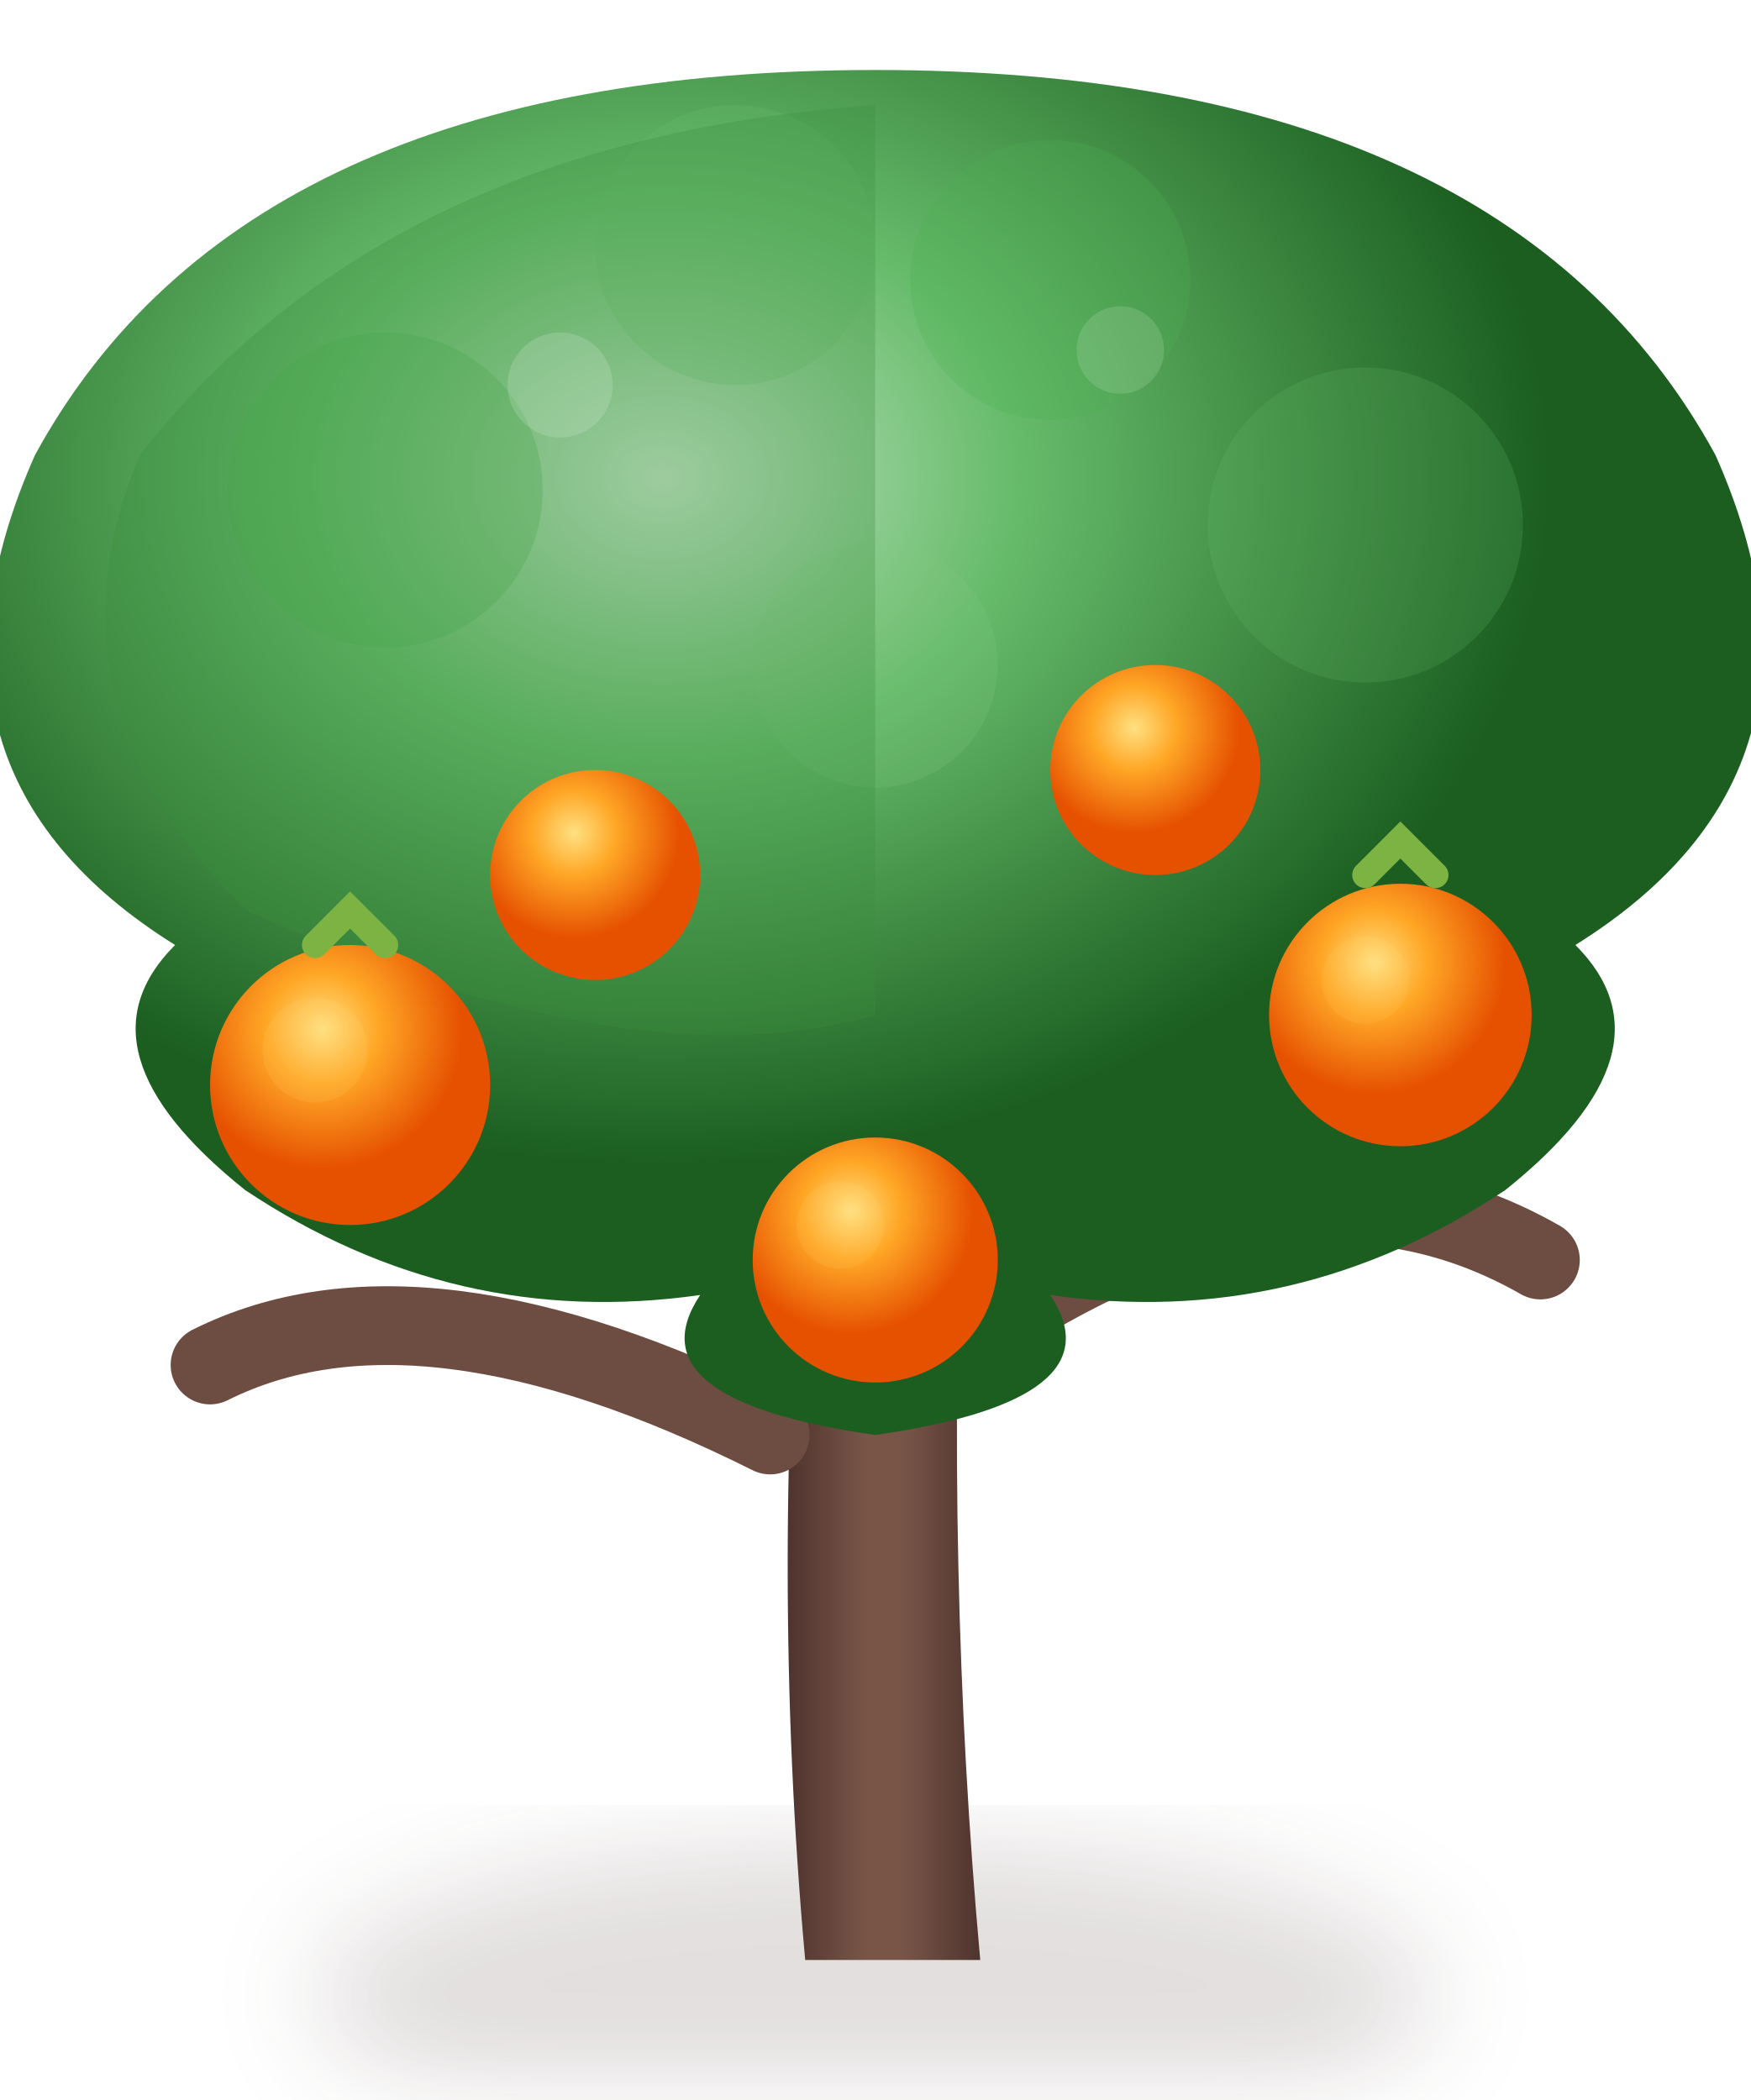
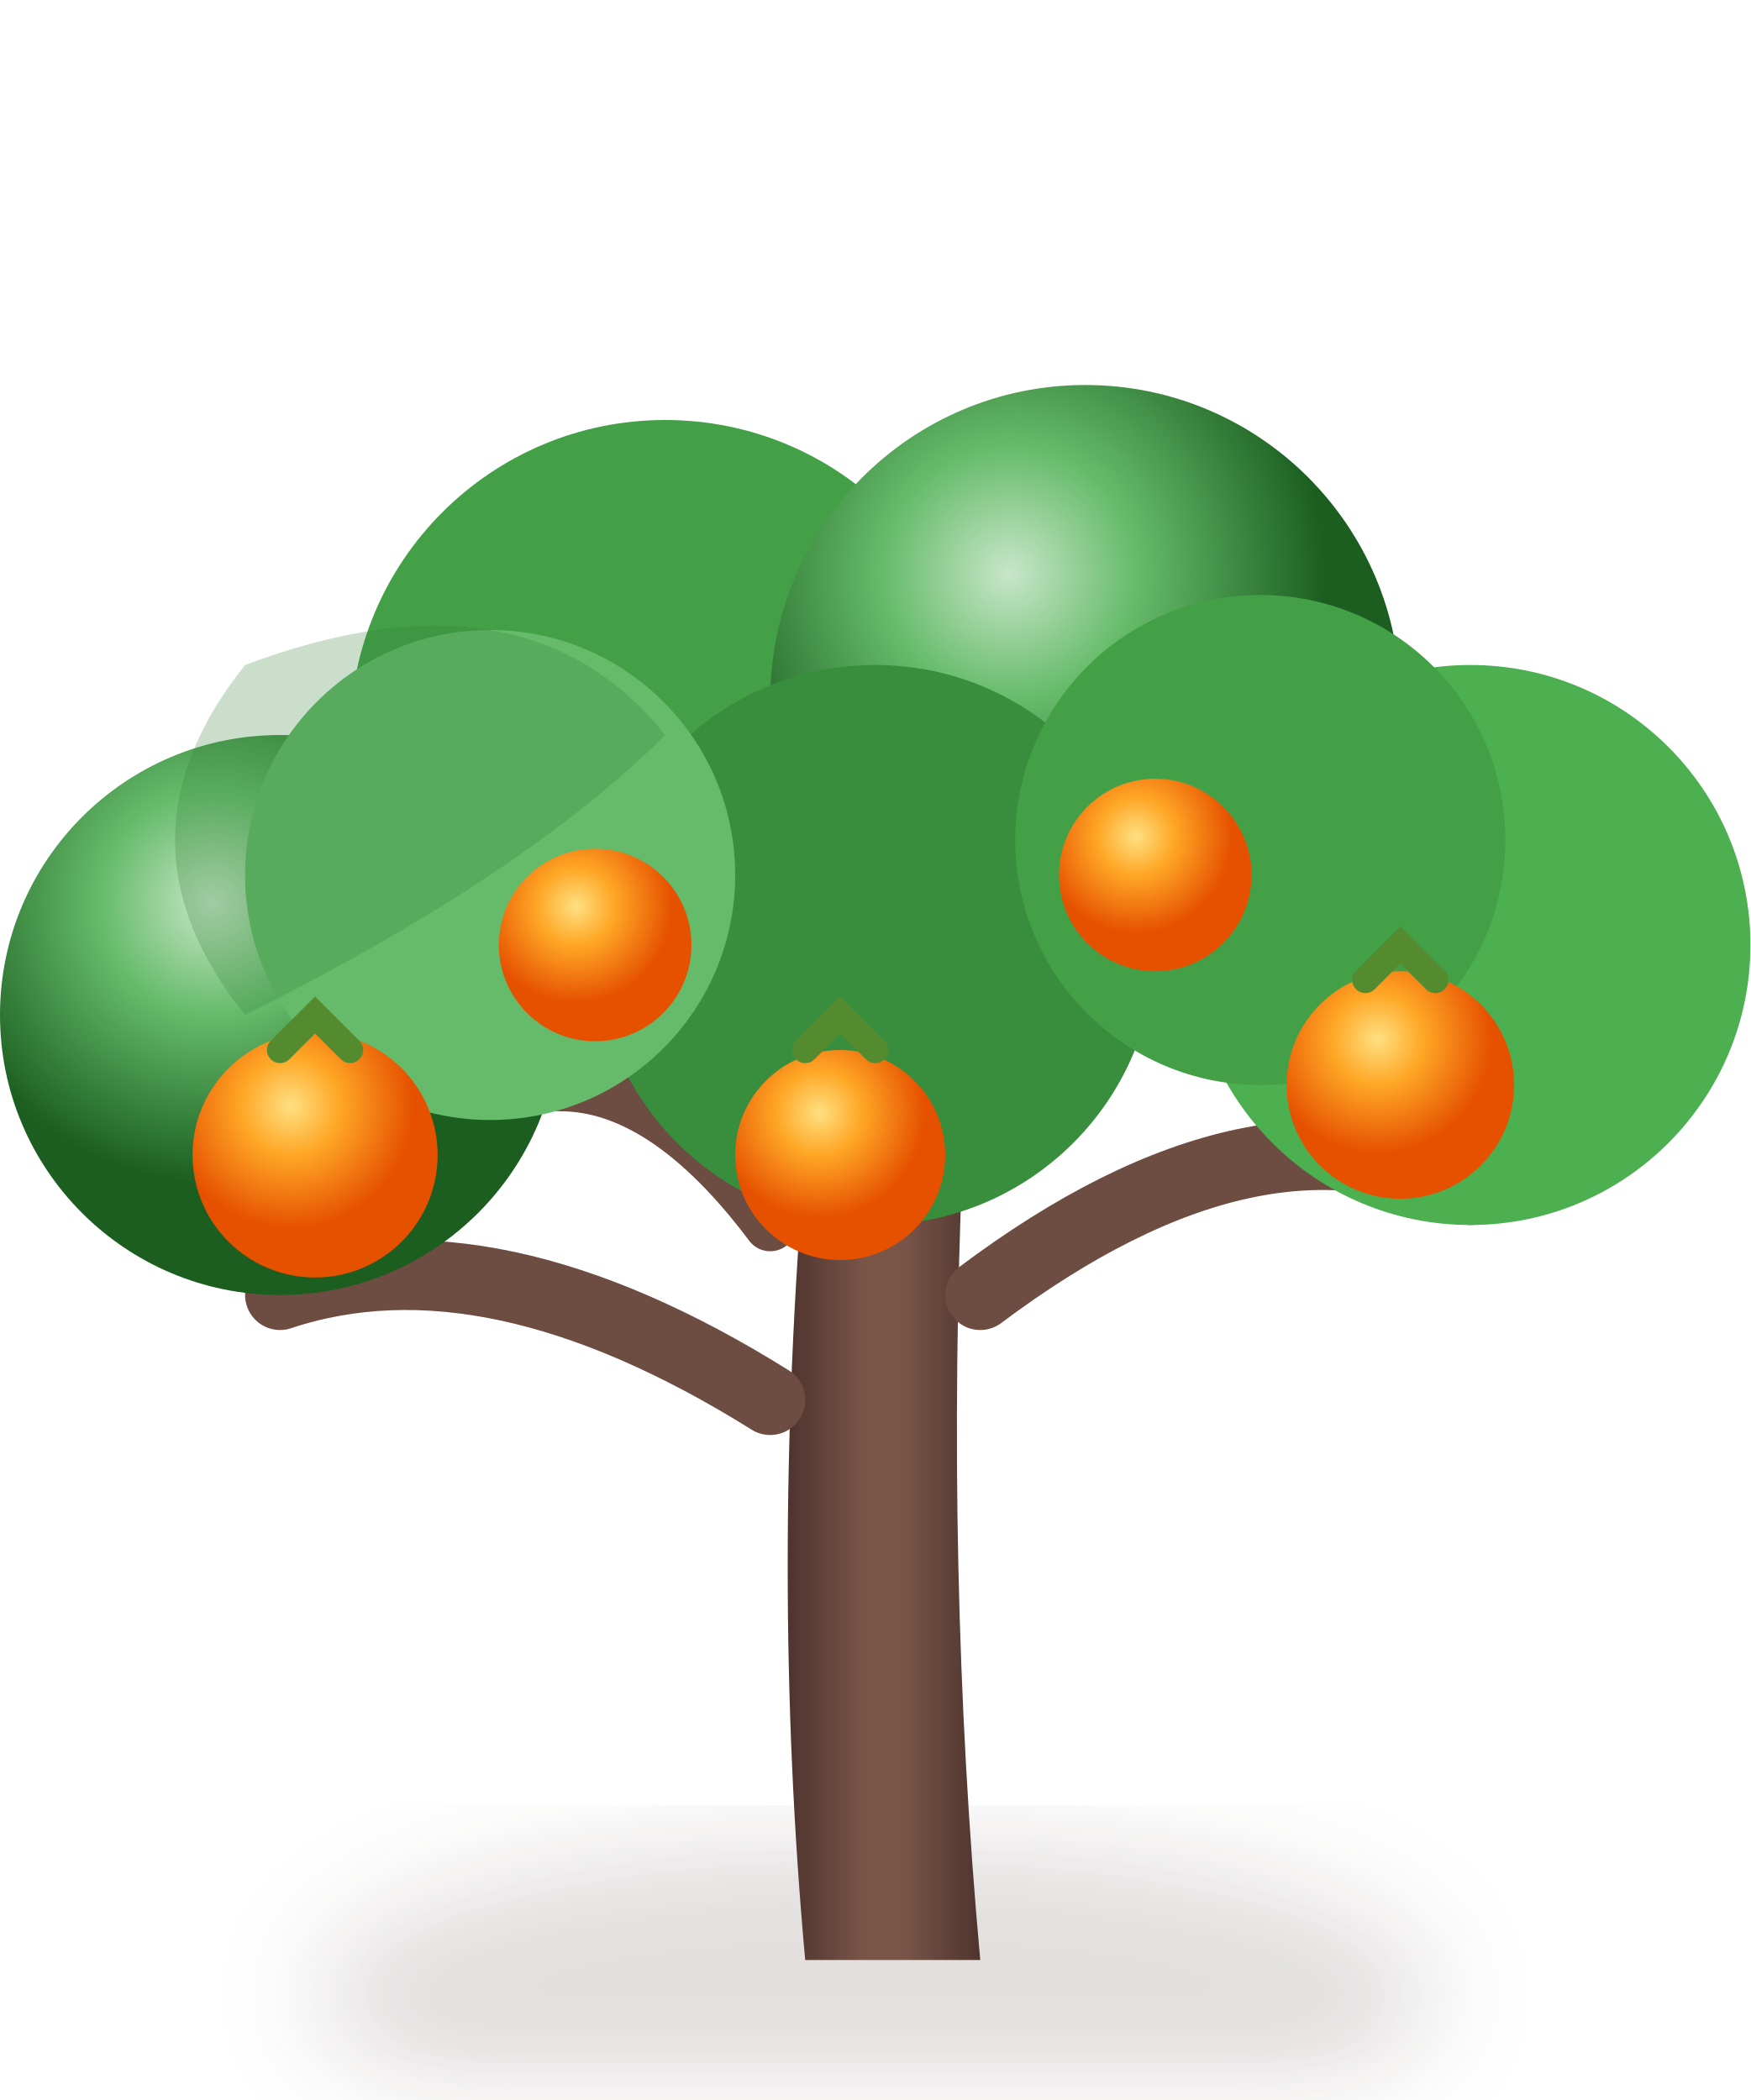
<svg xmlns="http://www.w3.org/2000/svg" viewBox="0 0 100 120">
  <defs>
    <radialGradient id="cG" cx="38%" cy="30%">
      <stop offset="0%" stop-color="#C8E6C9" />
      <stop offset="40%" stop-color="#66BB6A" />
      <stop offset="100%" stop-color="#1B5E20" />
    </radialGradient>
    <linearGradient id="tG" x1="0" y1="0" x2="1" y2="0">
      <stop offset="0%" stop-color="#4E342E" />
      <stop offset="40%" stop-color="#795548" />
      <stop offset="60%" stop-color="#795548" />
      <stop offset="100%" stop-color="#4E342E" />
    </linearGradient>
    <radialGradient id="oG" cx="40%" cy="30%">
      <stop offset="0%" stop-color="#FFE082" />
      <stop offset="40%" stop-color="#FFA726" />
      <stop offset="100%" stop-color="#E65100" />
    </radialGradient>
    <filter id="s">
      <feGaussianBlur stdDeviation="3" />
    </filter>
  </defs>
  <ellipse cx="50" cy="114" rx="32" ry="9" fill="#3E2723" opacity="0.15" filter="url(#s)" />
  <path d="M46 112 Q44 90 46 66 Q48 64 52 64 Q54 64 55 66 Q54 90 56 112Z" fill="url(#tG)" />
-   <path d="M44 82 Q24 72 12 78" stroke="#6D4C41" stroke-width="4.5" fill="none" stroke-linecap="round" />
-   <path d="M56 76 Q74 64 88 72" stroke="#6D4C41" stroke-width="4.5" fill="none" stroke-linecap="round" />
-   <path d="M44 70 Q38 62 32 64" stroke="#6D4C41" stroke-width="3" fill="none" stroke-linecap="round" />
-   <path d="M50 4 Q14 4 2 26 Q-6 44 10 54 Q4 60 14 68 Q26 76 40 74 Q36 80 50 82 Q64 80 60 74 Q74 76 86 68 Q96 60 90 54 Q106 44 98 26 Q86 4 50 4Z" fill="url(#cG)" />
-   <circle cx="22" cy="28" r="9" fill="#4CAF50" opacity="0.3" />
-   <circle cx="42" cy="14" r="8" fill="#66BB6A" opacity="0.25" />
-   <circle cx="60" cy="16" r="8" fill="#4CAF50" opacity="0.25" />
-   <circle cx="78" cy="30" r="9" fill="#66BB6A" opacity="0.2" />
-   <circle cx="50" cy="38" r="7" fill="#81C784" opacity="0.2" />
-   <path d="M50 6 Q22 8 8 26 Q2 40 14 52 Q36 62 50 58 Q50 30 50 6Z" fill="#388E3C" opacity="0.3" />
-   <circle cx="20" cy="62" r="8" fill="url(#oG)" />
-   <circle cx="18" cy="60" r="3" fill="#FFE082" opacity="0.12" />
-   <path d="M18 54 L20 52 L22 54" stroke="#7CB342" stroke-width="1.5" fill="none" stroke-linecap="round" />
-   <circle cx="80" cy="58" r="7.5" fill="url(#oG)" />
-   <circle cx="78" cy="56" r="2.5" fill="#FFE082" opacity="0.1" />
-   <path d="M78 50 L80 48 L82 50" stroke="#7CB342" stroke-width="1.5" fill="none" stroke-linecap="round" />
-   <circle cx="50" cy="72" r="7" fill="url(#oG)" />
-   <circle cx="48" cy="70" r="2.5" fill="#FFE082" opacity="0.1" />
-   <circle cx="34" cy="50" r="6" fill="url(#oG)" />
-   <circle cx="66" cy="44" r="6" fill="url(#oG)" />
-   <circle cx="32" cy="22" r="3" fill="#E8F5E9" opacity="0.18" />
-   <circle cx="64" cy="20" r="2.5" fill="#E8F5E9" opacity="0.15" />
+   <path d="M44 80 Q28 70 16 74" stroke="#6D4C41" stroke-width="4" fill="none" stroke-linecap="round" />
+   <path d="M56 74 Q72 62 84 68" stroke="#6D4C41" stroke-width="4" fill="none" stroke-linecap="round" />
+   <path d="M44 70 Q38 62 32 62" stroke="#6D4C41" stroke-width="3" fill="none" stroke-linecap="round" />
+   <circle cx="16" cy="58" r="16" fill="url(#cG)" />
+   <circle cx="38" cy="42" r="18" fill="#43A047" />
+   <circle cx="62" cy="40" r="18" fill="url(#cG)" />
+   <circle cx="84" cy="54" r="16" fill="#4CAF50" />
+   <circle cx="50" cy="54" r="16" fill="#388E3C" />
+   <circle cx="28" cy="50" r="14" fill="#66BB6A" />
+   <circle cx="72" cy="48" r="14" fill="#43A047" />
+   <path d="M14 58 Q6 48 14 38 Q30 32 38 42 Q30 50 14 58Z" fill="#2E7D32" opacity="0.25" />
+   <circle cx="18" cy="66" r="7" fill="url(#oG)" />
+   <path d="M16 60 L18 58 L20 60" stroke="#558B2F" stroke-width="1.5" fill="none" stroke-linecap="round" />
+   <circle cx="80" cy="62" r="6.5" fill="url(#oG)" />
+   <path d="M78 56 L80 54 L82 56" stroke="#558B2F" stroke-width="1.5" fill="none" stroke-linecap="round" />
+   <circle cx="48" cy="66" r="6" fill="url(#oG)" />
+   <path d="M46 60 L48 58 L50 60" stroke="#558B2F" stroke-width="1.5" fill="none" stroke-linecap="round" />
+   <circle cx="34" cy="54" r="5.5" fill="url(#oG)" />
+   <circle cx="66" cy="50" r="5.5" fill="url(#oG)" />
</svg>
